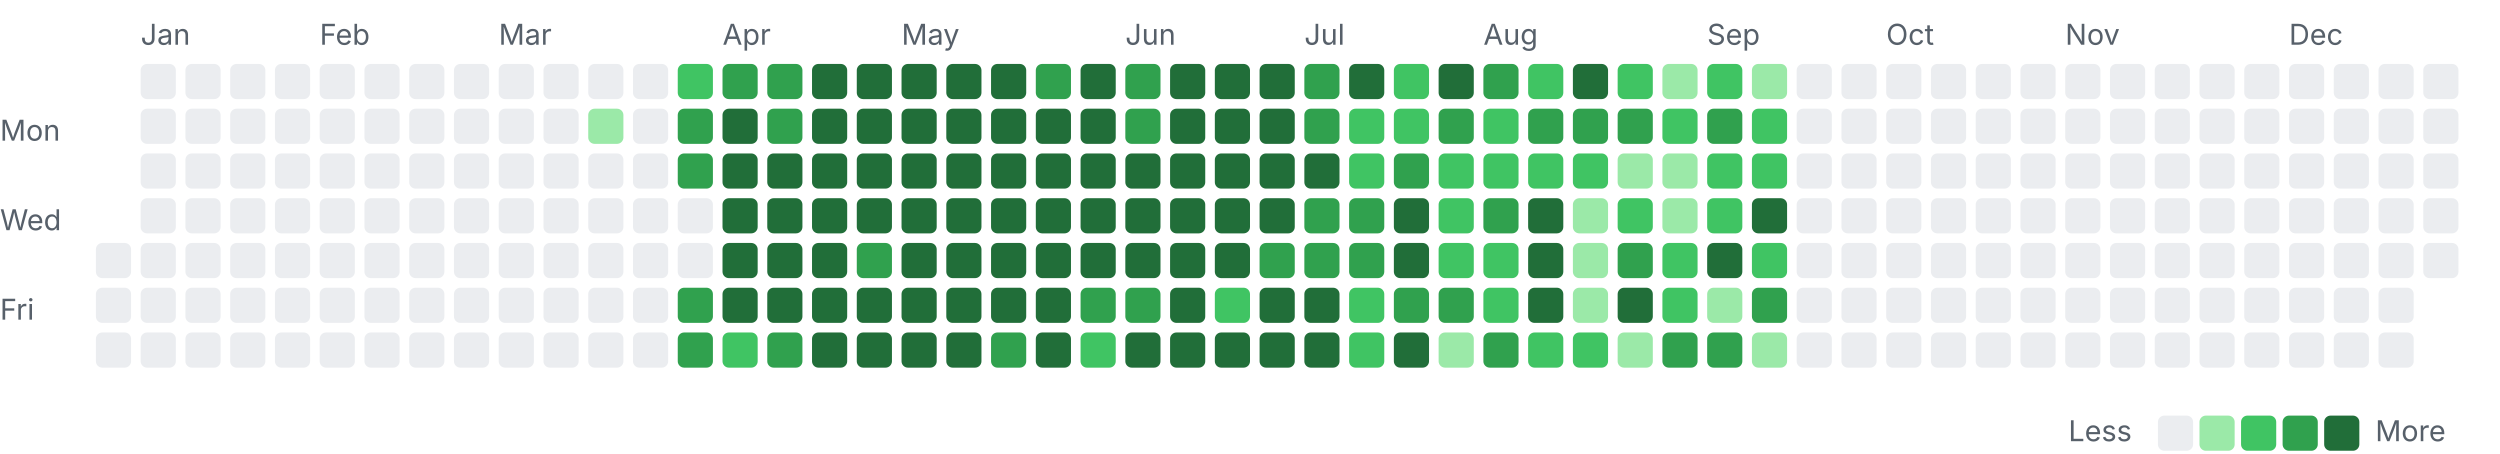
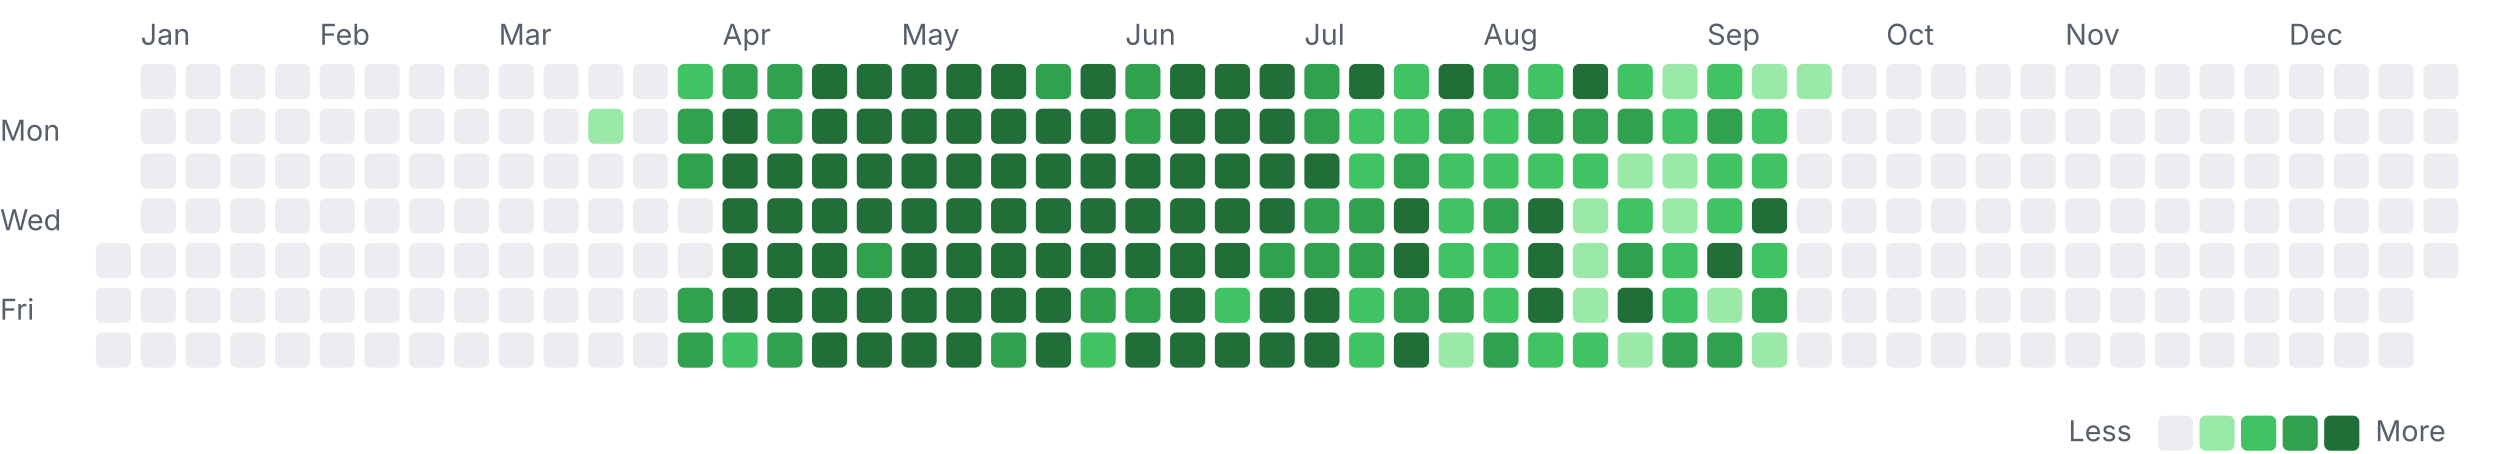
<svg xmlns="http://www.w3.org/2000/svg" width="782" height="142" viewBox="0 0 782 142">
  <style>.l0{fill:#ebedf0}.l1{fill:#9be9a8}.l2{fill:#40c463}.l3{fill:#30a14e}.l4{fill:#216e39} .lbl{fill:#57606a;font:9px -apple-system,Segoe UI,sans-serif}@media(prefers-color-scheme:dark){.l0{fill:#161b22}.l1{fill:#0e4429}.l2{fill:#006d32}.l3{fill:#26a641}.l4{fill:#39d353} .lbl{fill:#8b949e}}</style>
  <text class="lbl" x="44" y="14">Jan</text>
  <text class="lbl" x="100" y="14">Feb</text>
  <text class="lbl" x="156" y="14">Mar</text>
  <text class="lbl" x="226" y="14">Apr</text>
  <text class="lbl" x="282" y="14">May</text>
  <text class="lbl" x="352" y="14">Jun</text>
  <text class="lbl" x="408" y="14">Jul</text>
  <text class="lbl" x="464" y="14">Aug</text>
  <text class="lbl" x="534" y="14">Sep</text>
  <text class="lbl" x="590" y="14">Oct</text>
  <text class="lbl" x="646" y="14">Nov</text>
  <text class="lbl" x="716" y="14">Dec</text>
  <text class="lbl" x="0" y="44">Mon</text>
  <text class="lbl" x="0" y="72">Wed</text>
  <text class="lbl" x="0" y="100">Fri</text>
  <rect class="l0" x="30" y="76" width="11" height="11" rx="2" />
  <rect class="l0" x="30" y="90" width="11" height="11" rx="2" />
  <rect class="l0" x="30" y="104" width="11" height="11" rx="2" />
  <rect class="l0" x="44" y="20" width="11" height="11" rx="2" />
  <rect class="l0" x="44" y="34" width="11" height="11" rx="2" />
  <rect class="l0" x="44" y="48" width="11" height="11" rx="2" />
  <rect class="l0" x="44" y="62" width="11" height="11" rx="2" />
  <rect class="l0" x="44" y="76" width="11" height="11" rx="2" />
  <rect class="l0" x="44" y="90" width="11" height="11" rx="2" />
  <rect class="l0" x="44" y="104" width="11" height="11" rx="2" />
  <rect class="l0" x="58" y="20" width="11" height="11" rx="2" />
  <rect class="l0" x="58" y="34" width="11" height="11" rx="2" />
  <rect class="l0" x="58" y="48" width="11" height="11" rx="2" />
  <rect class="l0" x="58" y="62" width="11" height="11" rx="2" />
  <rect class="l0" x="58" y="76" width="11" height="11" rx="2" />
  <rect class="l0" x="58" y="90" width="11" height="11" rx="2" />
  <rect class="l0" x="58" y="104" width="11" height="11" rx="2" />
  <rect class="l0" x="72" y="20" width="11" height="11" rx="2" />
  <rect class="l0" x="72" y="34" width="11" height="11" rx="2" />
  <rect class="l0" x="72" y="48" width="11" height="11" rx="2" />
  <rect class="l0" x="72" y="62" width="11" height="11" rx="2" />
  <rect class="l0" x="72" y="76" width="11" height="11" rx="2" />
  <rect class="l0" x="72" y="90" width="11" height="11" rx="2" />
  <rect class="l0" x="72" y="104" width="11" height="11" rx="2" />
  <rect class="l0" x="86" y="20" width="11" height="11" rx="2" />
  <rect class="l0" x="86" y="34" width="11" height="11" rx="2" />
  <rect class="l0" x="86" y="48" width="11" height="11" rx="2" />
  <rect class="l0" x="86" y="62" width="11" height="11" rx="2" />
  <rect class="l0" x="86" y="76" width="11" height="11" rx="2" />
  <rect class="l0" x="86" y="90" width="11" height="11" rx="2" />
  <rect class="l0" x="86" y="104" width="11" height="11" rx="2" />
  <rect class="l0" x="100" y="20" width="11" height="11" rx="2" />
  <rect class="l0" x="100" y="34" width="11" height="11" rx="2" />
  <rect class="l0" x="100" y="48" width="11" height="11" rx="2" />
  <rect class="l0" x="100" y="62" width="11" height="11" rx="2" />
  <rect class="l0" x="100" y="76" width="11" height="11" rx="2" />
  <rect class="l0" x="100" y="90" width="11" height="11" rx="2" />
  <rect class="l0" x="100" y="104" width="11" height="11" rx="2" />
  <rect class="l0" x="114" y="20" width="11" height="11" rx="2" />
  <rect class="l0" x="114" y="34" width="11" height="11" rx="2" />
  <rect class="l0" x="114" y="48" width="11" height="11" rx="2" />
  <rect class="l0" x="114" y="62" width="11" height="11" rx="2" />
  <rect class="l0" x="114" y="76" width="11" height="11" rx="2" />
  <rect class="l0" x="114" y="90" width="11" height="11" rx="2" />
  <rect class="l0" x="114" y="104" width="11" height="11" rx="2" />
  <rect class="l0" x="128" y="20" width="11" height="11" rx="2" />
  <rect class="l0" x="128" y="34" width="11" height="11" rx="2" />
  <rect class="l0" x="128" y="48" width="11" height="11" rx="2" />
  <rect class="l0" x="128" y="62" width="11" height="11" rx="2" />
  <rect class="l0" x="128" y="76" width="11" height="11" rx="2" />
  <rect class="l0" x="128" y="90" width="11" height="11" rx="2" />
  <rect class="l0" x="128" y="104" width="11" height="11" rx="2" />
  <rect class="l0" x="142" y="20" width="11" height="11" rx="2" />
  <rect class="l0" x="142" y="34" width="11" height="11" rx="2" />
  <rect class="l0" x="142" y="48" width="11" height="11" rx="2" />
  <rect class="l0" x="142" y="62" width="11" height="11" rx="2" />
  <rect class="l0" x="142" y="76" width="11" height="11" rx="2" />
  <rect class="l0" x="142" y="90" width="11" height="11" rx="2" />
  <rect class="l0" x="142" y="104" width="11" height="11" rx="2" />
  <rect class="l0" x="156" y="20" width="11" height="11" rx="2" />
  <rect class="l0" x="156" y="34" width="11" height="11" rx="2" />
  <rect class="l0" x="156" y="48" width="11" height="11" rx="2" />
  <rect class="l0" x="156" y="62" width="11" height="11" rx="2" />
  <rect class="l0" x="156" y="76" width="11" height="11" rx="2" />
  <rect class="l0" x="156" y="90" width="11" height="11" rx="2" />
  <rect class="l0" x="156" y="104" width="11" height="11" rx="2" />
  <rect class="l0" x="170" y="20" width="11" height="11" rx="2" />
  <rect class="l0" x="170" y="34" width="11" height="11" rx="2" />
  <rect class="l0" x="170" y="48" width="11" height="11" rx="2" />
  <rect class="l0" x="170" y="62" width="11" height="11" rx="2" />
  <rect class="l0" x="170" y="76" width="11" height="11" rx="2" />
  <rect class="l0" x="170" y="90" width="11" height="11" rx="2" />
  <rect class="l0" x="170" y="104" width="11" height="11" rx="2" />
  <rect class="l0" x="184" y="20" width="11" height="11" rx="2" />
  <rect class="l1" x="184" y="34" width="11" height="11" rx="2" />
  <rect class="l0" x="184" y="48" width="11" height="11" rx="2" />
  <rect class="l0" x="184" y="62" width="11" height="11" rx="2" />
  <rect class="l0" x="184" y="76" width="11" height="11" rx="2" />
  <rect class="l0" x="184" y="90" width="11" height="11" rx="2" />
  <rect class="l0" x="184" y="104" width="11" height="11" rx="2" />
  <rect class="l0" x="198" y="20" width="11" height="11" rx="2" />
  <rect class="l0" x="198" y="34" width="11" height="11" rx="2" />
  <rect class="l0" x="198" y="48" width="11" height="11" rx="2" />
  <rect class="l0" x="198" y="62" width="11" height="11" rx="2" />
  <rect class="l0" x="198" y="76" width="11" height="11" rx="2" />
  <rect class="l0" x="198" y="90" width="11" height="11" rx="2" />
  <rect class="l0" x="198" y="104" width="11" height="11" rx="2" />
  <rect class="l2" x="212" y="20" width="11" height="11" rx="2" />
  <rect class="l3" x="212" y="34" width="11" height="11" rx="2" />
  <rect class="l3" x="212" y="48" width="11" height="11" rx="2" />
  <rect class="l0" x="212" y="62" width="11" height="11" rx="2" />
  <rect class="l0" x="212" y="76" width="11" height="11" rx="2" />
  <rect class="l3" x="212" y="90" width="11" height="11" rx="2" />
  <rect class="l3" x="212" y="104" width="11" height="11" rx="2" />
  <rect class="l3" x="226" y="20" width="11" height="11" rx="2" />
  <rect class="l4" x="226" y="34" width="11" height="11" rx="2" />
  <rect class="l4" x="226" y="48" width="11" height="11" rx="2" />
  <rect class="l4" x="226" y="62" width="11" height="11" rx="2" />
  <rect class="l4" x="226" y="76" width="11" height="11" rx="2" />
  <rect class="l4" x="226" y="90" width="11" height="11" rx="2" />
  <rect class="l2" x="226" y="104" width="11" height="11" rx="2" />
  <rect class="l3" x="240" y="20" width="11" height="11" rx="2" />
  <rect class="l3" x="240" y="34" width="11" height="11" rx="2" />
  <rect class="l4" x="240" y="48" width="11" height="11" rx="2" />
  <rect class="l4" x="240" y="62" width="11" height="11" rx="2" />
  <rect class="l4" x="240" y="76" width="11" height="11" rx="2" />
  <rect class="l4" x="240" y="90" width="11" height="11" rx="2" />
  <rect class="l3" x="240" y="104" width="11" height="11" rx="2" />
  <rect class="l4" x="254" y="20" width="11" height="11" rx="2" />
  <rect class="l4" x="254" y="34" width="11" height="11" rx="2" />
  <rect class="l4" x="254" y="48" width="11" height="11" rx="2" />
  <rect class="l4" x="254" y="62" width="11" height="11" rx="2" />
  <rect class="l4" x="254" y="76" width="11" height="11" rx="2" />
  <rect class="l4" x="254" y="90" width="11" height="11" rx="2" />
  <rect class="l4" x="254" y="104" width="11" height="11" rx="2" />
  <rect class="l4" x="268" y="20" width="11" height="11" rx="2" />
  <rect class="l4" x="268" y="34" width="11" height="11" rx="2" />
  <rect class="l4" x="268" y="48" width="11" height="11" rx="2" />
  <rect class="l4" x="268" y="62" width="11" height="11" rx="2" />
  <rect class="l3" x="268" y="76" width="11" height="11" rx="2" />
  <rect class="l4" x="268" y="90" width="11" height="11" rx="2" />
  <rect class="l4" x="268" y="104" width="11" height="11" rx="2" />
  <rect class="l4" x="282" y="20" width="11" height="11" rx="2" />
  <rect class="l4" x="282" y="34" width="11" height="11" rx="2" />
  <rect class="l4" x="282" y="48" width="11" height="11" rx="2" />
  <rect class="l4" x="282" y="62" width="11" height="11" rx="2" />
  <rect class="l4" x="282" y="76" width="11" height="11" rx="2" />
  <rect class="l4" x="282" y="90" width="11" height="11" rx="2" />
  <rect class="l4" x="282" y="104" width="11" height="11" rx="2" />
  <rect class="l4" x="296" y="20" width="11" height="11" rx="2" />
  <rect class="l4" x="296" y="34" width="11" height="11" rx="2" />
  <rect class="l4" x="296" y="48" width="11" height="11" rx="2" />
  <rect class="l4" x="296" y="62" width="11" height="11" rx="2" />
  <rect class="l4" x="296" y="76" width="11" height="11" rx="2" />
  <rect class="l4" x="296" y="90" width="11" height="11" rx="2" />
  <rect class="l4" x="296" y="104" width="11" height="11" rx="2" />
  <rect class="l4" x="310" y="20" width="11" height="11" rx="2" />
  <rect class="l4" x="310" y="34" width="11" height="11" rx="2" />
  <rect class="l4" x="310" y="48" width="11" height="11" rx="2" />
  <rect class="l4" x="310" y="62" width="11" height="11" rx="2" />
  <rect class="l4" x="310" y="76" width="11" height="11" rx="2" />
  <rect class="l4" x="310" y="90" width="11" height="11" rx="2" />
  <rect class="l3" x="310" y="104" width="11" height="11" rx="2" />
  <rect class="l3" x="324" y="20" width="11" height="11" rx="2" />
  <rect class="l4" x="324" y="34" width="11" height="11" rx="2" />
  <rect class="l4" x="324" y="48" width="11" height="11" rx="2" />
  <rect class="l4" x="324" y="62" width="11" height="11" rx="2" />
  <rect class="l4" x="324" y="76" width="11" height="11" rx="2" />
  <rect class="l4" x="324" y="90" width="11" height="11" rx="2" />
  <rect class="l4" x="324" y="104" width="11" height="11" rx="2" />
  <rect class="l4" x="338" y="20" width="11" height="11" rx="2" />
  <rect class="l4" x="338" y="34" width="11" height="11" rx="2" />
  <rect class="l4" x="338" y="48" width="11" height="11" rx="2" />
  <rect class="l4" x="338" y="62" width="11" height="11" rx="2" />
  <rect class="l4" x="338" y="76" width="11" height="11" rx="2" />
  <rect class="l3" x="338" y="90" width="11" height="11" rx="2" />
  <rect class="l2" x="338" y="104" width="11" height="11" rx="2" />
  <rect class="l3" x="352" y="20" width="11" height="11" rx="2" />
  <rect class="l3" x="352" y="34" width="11" height="11" rx="2" />
  <rect class="l4" x="352" y="48" width="11" height="11" rx="2" />
  <rect class="l4" x="352" y="62" width="11" height="11" rx="2" />
  <rect class="l4" x="352" y="76" width="11" height="11" rx="2" />
  <rect class="l3" x="352" y="90" width="11" height="11" rx="2" />
  <rect class="l4" x="352" y="104" width="11" height="11" rx="2" />
  <rect class="l4" x="366" y="20" width="11" height="11" rx="2" />
  <rect class="l4" x="366" y="34" width="11" height="11" rx="2" />
  <rect class="l4" x="366" y="48" width="11" height="11" rx="2" />
  <rect class="l4" x="366" y="62" width="11" height="11" rx="2" />
  <rect class="l4" x="366" y="76" width="11" height="11" rx="2" />
  <rect class="l4" x="366" y="90" width="11" height="11" rx="2" />
  <rect class="l4" x="366" y="104" width="11" height="11" rx="2" />
  <rect class="l4" x="380" y="20" width="11" height="11" rx="2" />
  <rect class="l4" x="380" y="34" width="11" height="11" rx="2" />
  <rect class="l4" x="380" y="48" width="11" height="11" rx="2" />
  <rect class="l4" x="380" y="62" width="11" height="11" rx="2" />
  <rect class="l4" x="380" y="76" width="11" height="11" rx="2" />
  <rect class="l2" x="380" y="90" width="11" height="11" rx="2" />
  <rect class="l4" x="380" y="104" width="11" height="11" rx="2" />
  <rect class="l4" x="394" y="20" width="11" height="11" rx="2" />
  <rect class="l4" x="394" y="34" width="11" height="11" rx="2" />
  <rect class="l4" x="394" y="48" width="11" height="11" rx="2" />
  <rect class="l4" x="394" y="62" width="11" height="11" rx="2" />
  <rect class="l3" x="394" y="76" width="11" height="11" rx="2" />
  <rect class="l4" x="394" y="90" width="11" height="11" rx="2" />
  <rect class="l4" x="394" y="104" width="11" height="11" rx="2" />
  <rect class="l3" x="408" y="20" width="11" height="11" rx="2" />
  <rect class="l3" x="408" y="34" width="11" height="11" rx="2" />
  <rect class="l4" x="408" y="48" width="11" height="11" rx="2" />
  <rect class="l3" x="408" y="62" width="11" height="11" rx="2" />
  <rect class="l3" x="408" y="76" width="11" height="11" rx="2" />
  <rect class="l4" x="408" y="90" width="11" height="11" rx="2" />
  <rect class="l4" x="408" y="104" width="11" height="11" rx="2" />
  <rect class="l4" x="422" y="20" width="11" height="11" rx="2" />
  <rect class="l2" x="422" y="34" width="11" height="11" rx="2" />
  <rect class="l2" x="422" y="48" width="11" height="11" rx="2" />
  <rect class="l3" x="422" y="62" width="11" height="11" rx="2" />
  <rect class="l3" x="422" y="76" width="11" height="11" rx="2" />
  <rect class="l2" x="422" y="90" width="11" height="11" rx="2" />
  <rect class="l2" x="422" y="104" width="11" height="11" rx="2" />
  <rect class="l2" x="436" y="20" width="11" height="11" rx="2" />
  <rect class="l2" x="436" y="34" width="11" height="11" rx="2" />
  <rect class="l3" x="436" y="48" width="11" height="11" rx="2" />
  <rect class="l4" x="436" y="62" width="11" height="11" rx="2" />
  <rect class="l4" x="436" y="76" width="11" height="11" rx="2" />
  <rect class="l3" x="436" y="90" width="11" height="11" rx="2" />
  <rect class="l4" x="436" y="104" width="11" height="11" rx="2" />
  <rect class="l4" x="450" y="20" width="11" height="11" rx="2" />
  <rect class="l3" x="450" y="34" width="11" height="11" rx="2" />
  <rect class="l2" x="450" y="48" width="11" height="11" rx="2" />
  <rect class="l2" x="450" y="62" width="11" height="11" rx="2" />
  <rect class="l2" x="450" y="76" width="11" height="11" rx="2" />
  <rect class="l3" x="450" y="90" width="11" height="11" rx="2" />
  <rect class="l1" x="450" y="104" width="11" height="11" rx="2" />
  <rect class="l3" x="464" y="20" width="11" height="11" rx="2" />
  <rect class="l2" x="464" y="34" width="11" height="11" rx="2" />
  <rect class="l2" x="464" y="48" width="11" height="11" rx="2" />
  <rect class="l3" x="464" y="62" width="11" height="11" rx="2" />
  <rect class="l2" x="464" y="76" width="11" height="11" rx="2" />
  <rect class="l2" x="464" y="90" width="11" height="11" rx="2" />
  <rect class="l3" x="464" y="104" width="11" height="11" rx="2" />
  <rect class="l2" x="478" y="20" width="11" height="11" rx="2" />
  <rect class="l3" x="478" y="34" width="11" height="11" rx="2" />
  <rect class="l2" x="478" y="48" width="11" height="11" rx="2" />
  <rect class="l4" x="478" y="62" width="11" height="11" rx="2" />
  <rect class="l4" x="478" y="76" width="11" height="11" rx="2" />
  <rect class="l4" x="478" y="90" width="11" height="11" rx="2" />
  <rect class="l2" x="478" y="104" width="11" height="11" rx="2" />
  <rect class="l4" x="492" y="20" width="11" height="11" rx="2" />
  <rect class="l3" x="492" y="34" width="11" height="11" rx="2" />
  <rect class="l2" x="492" y="48" width="11" height="11" rx="2" />
  <rect class="l1" x="492" y="62" width="11" height="11" rx="2" />
  <rect class="l1" x="492" y="76" width="11" height="11" rx="2" />
  <rect class="l1" x="492" y="90" width="11" height="11" rx="2" />
  <rect class="l2" x="492" y="104" width="11" height="11" rx="2" />
  <rect class="l2" x="506" y="20" width="11" height="11" rx="2" />
  <rect class="l3" x="506" y="34" width="11" height="11" rx="2" />
  <rect class="l1" x="506" y="48" width="11" height="11" rx="2" />
  <rect class="l2" x="506" y="62" width="11" height="11" rx="2" />
  <rect class="l3" x="506" y="76" width="11" height="11" rx="2" />
  <rect class="l4" x="506" y="90" width="11" height="11" rx="2" />
  <rect class="l1" x="506" y="104" width="11" height="11" rx="2" />
  <rect class="l1" x="520" y="20" width="11" height="11" rx="2" />
  <rect class="l2" x="520" y="34" width="11" height="11" rx="2" />
  <rect class="l1" x="520" y="48" width="11" height="11" rx="2" />
  <rect class="l1" x="520" y="62" width="11" height="11" rx="2" />
  <rect class="l2" x="520" y="76" width="11" height="11" rx="2" />
  <rect class="l2" x="520" y="90" width="11" height="11" rx="2" />
  <rect class="l3" x="520" y="104" width="11" height="11" rx="2" />
  <rect class="l2" x="534" y="20" width="11" height="11" rx="2" />
  <rect class="l3" x="534" y="34" width="11" height="11" rx="2" />
  <rect class="l2" x="534" y="48" width="11" height="11" rx="2" />
  <rect class="l2" x="534" y="62" width="11" height="11" rx="2" />
  <rect class="l4" x="534" y="76" width="11" height="11" rx="2" />
  <rect class="l1" x="534" y="90" width="11" height="11" rx="2" />
  <rect class="l3" x="534" y="104" width="11" height="11" rx="2" />
  <rect class="l1" x="548" y="20" width="11" height="11" rx="2" />
  <rect class="l2" x="548" y="34" width="11" height="11" rx="2" />
  <rect class="l2" x="548" y="48" width="11" height="11" rx="2" />
  <rect class="l4" x="548" y="62" width="11" height="11" rx="2" />
  <rect class="l2" x="548" y="76" width="11" height="11" rx="2" />
  <rect class="l3" x="548" y="90" width="11" height="11" rx="2" />
  <rect class="l1" x="548" y="104" width="11" height="11" rx="2" />
-   <rect class="l0" x="562" y="20" width="11" height="11" rx="2" />
+   <rect class="l1" x="562" y="20" width="11" height="11" rx="2" />
  <rect class="l0" x="562" y="34" width="11" height="11" rx="2" />
  <rect class="l0" x="562" y="48" width="11" height="11" rx="2" />
  <rect class="l0" x="562" y="62" width="11" height="11" rx="2" />
  <rect class="l0" x="562" y="76" width="11" height="11" rx="2" />
  <rect class="l0" x="562" y="90" width="11" height="11" rx="2" />
  <rect class="l0" x="562" y="104" width="11" height="11" rx="2" />
  <rect class="l0" x="576" y="20" width="11" height="11" rx="2" />
  <rect class="l0" x="576" y="34" width="11" height="11" rx="2" />
  <rect class="l0" x="576" y="48" width="11" height="11" rx="2" />
  <rect class="l0" x="576" y="62" width="11" height="11" rx="2" />
  <rect class="l0" x="576" y="76" width="11" height="11" rx="2" />
  <rect class="l0" x="576" y="90" width="11" height="11" rx="2" />
  <rect class="l0" x="576" y="104" width="11" height="11" rx="2" />
  <rect class="l0" x="590" y="20" width="11" height="11" rx="2" />
  <rect class="l0" x="590" y="34" width="11" height="11" rx="2" />
  <rect class="l0" x="590" y="48" width="11" height="11" rx="2" />
  <rect class="l0" x="590" y="62" width="11" height="11" rx="2" />
  <rect class="l0" x="590" y="76" width="11" height="11" rx="2" />
  <rect class="l0" x="590" y="90" width="11" height="11" rx="2" />
  <rect class="l0" x="590" y="104" width="11" height="11" rx="2" />
  <rect class="l0" x="604" y="20" width="11" height="11" rx="2" />
  <rect class="l0" x="604" y="34" width="11" height="11" rx="2" />
  <rect class="l0" x="604" y="48" width="11" height="11" rx="2" />
  <rect class="l0" x="604" y="62" width="11" height="11" rx="2" />
  <rect class="l0" x="604" y="76" width="11" height="11" rx="2" />
  <rect class="l0" x="604" y="90" width="11" height="11" rx="2" />
  <rect class="l0" x="604" y="104" width="11" height="11" rx="2" />
  <rect class="l0" x="618" y="20" width="11" height="11" rx="2" />
  <rect class="l0" x="618" y="34" width="11" height="11" rx="2" />
  <rect class="l0" x="618" y="48" width="11" height="11" rx="2" />
  <rect class="l0" x="618" y="62" width="11" height="11" rx="2" />
  <rect class="l0" x="618" y="76" width="11" height="11" rx="2" />
  <rect class="l0" x="618" y="90" width="11" height="11" rx="2" />
  <rect class="l0" x="618" y="104" width="11" height="11" rx="2" />
  <rect class="l0" x="632" y="20" width="11" height="11" rx="2" />
  <rect class="l0" x="632" y="34" width="11" height="11" rx="2" />
  <rect class="l0" x="632" y="48" width="11" height="11" rx="2" />
  <rect class="l0" x="632" y="62" width="11" height="11" rx="2" />
  <rect class="l0" x="632" y="76" width="11" height="11" rx="2" />
  <rect class="l0" x="632" y="90" width="11" height="11" rx="2" />
  <rect class="l0" x="632" y="104" width="11" height="11" rx="2" />
  <rect class="l0" x="646" y="20" width="11" height="11" rx="2" />
  <rect class="l0" x="646" y="34" width="11" height="11" rx="2" />
  <rect class="l0" x="646" y="48" width="11" height="11" rx="2" />
  <rect class="l0" x="646" y="62" width="11" height="11" rx="2" />
  <rect class="l0" x="646" y="76" width="11" height="11" rx="2" />
  <rect class="l0" x="646" y="90" width="11" height="11" rx="2" />
  <rect class="l0" x="646" y="104" width="11" height="11" rx="2" />
  <rect class="l0" x="660" y="20" width="11" height="11" rx="2" />
  <rect class="l0" x="660" y="34" width="11" height="11" rx="2" />
  <rect class="l0" x="660" y="48" width="11" height="11" rx="2" />
  <rect class="l0" x="660" y="62" width="11" height="11" rx="2" />
  <rect class="l0" x="660" y="76" width="11" height="11" rx="2" />
  <rect class="l0" x="660" y="90" width="11" height="11" rx="2" />
  <rect class="l0" x="660" y="104" width="11" height="11" rx="2" />
  <rect class="l0" x="674" y="20" width="11" height="11" rx="2" />
  <rect class="l0" x="674" y="34" width="11" height="11" rx="2" />
  <rect class="l0" x="674" y="48" width="11" height="11" rx="2" />
  <rect class="l0" x="674" y="62" width="11" height="11" rx="2" />
  <rect class="l0" x="674" y="76" width="11" height="11" rx="2" />
  <rect class="l0" x="674" y="90" width="11" height="11" rx="2" />
  <rect class="l0" x="674" y="104" width="11" height="11" rx="2" />
  <rect class="l0" x="688" y="20" width="11" height="11" rx="2" />
  <rect class="l0" x="688" y="34" width="11" height="11" rx="2" />
  <rect class="l0" x="688" y="48" width="11" height="11" rx="2" />
  <rect class="l0" x="688" y="62" width="11" height="11" rx="2" />
  <rect class="l0" x="688" y="76" width="11" height="11" rx="2" />
  <rect class="l0" x="688" y="90" width="11" height="11" rx="2" />
  <rect class="l0" x="688" y="104" width="11" height="11" rx="2" />
  <rect class="l0" x="702" y="20" width="11" height="11" rx="2" />
  <rect class="l0" x="702" y="34" width="11" height="11" rx="2" />
  <rect class="l0" x="702" y="48" width="11" height="11" rx="2" />
  <rect class="l0" x="702" y="62" width="11" height="11" rx="2" />
  <rect class="l0" x="702" y="76" width="11" height="11" rx="2" />
  <rect class="l0" x="702" y="90" width="11" height="11" rx="2" />
  <rect class="l0" x="702" y="104" width="11" height="11" rx="2" />
  <rect class="l0" x="716" y="20" width="11" height="11" rx="2" />
  <rect class="l0" x="716" y="34" width="11" height="11" rx="2" />
  <rect class="l0" x="716" y="48" width="11" height="11" rx="2" />
  <rect class="l0" x="716" y="62" width="11" height="11" rx="2" />
  <rect class="l0" x="716" y="76" width="11" height="11" rx="2" />
  <rect class="l0" x="716" y="90" width="11" height="11" rx="2" />
  <rect class="l0" x="716" y="104" width="11" height="11" rx="2" />
  <rect class="l0" x="730" y="20" width="11" height="11" rx="2" />
  <rect class="l0" x="730" y="34" width="11" height="11" rx="2" />
  <rect class="l0" x="730" y="48" width="11" height="11" rx="2" />
  <rect class="l0" x="730" y="62" width="11" height="11" rx="2" />
  <rect class="l0" x="730" y="76" width="11" height="11" rx="2" />
  <rect class="l0" x="730" y="90" width="11" height="11" rx="2" />
  <rect class="l0" x="730" y="104" width="11" height="11" rx="2" />
  <rect class="l0" x="744" y="20" width="11" height="11" rx="2" />
  <rect class="l0" x="744" y="34" width="11" height="11" rx="2" />
  <rect class="l0" x="744" y="48" width="11" height="11" rx="2" />
  <rect class="l0" x="744" y="62" width="11" height="11" rx="2" />
  <rect class="l0" x="744" y="76" width="11" height="11" rx="2" />
  <rect class="l0" x="744" y="90" width="11" height="11" rx="2" />
  <rect class="l0" x="744" y="104" width="11" height="11" rx="2" />
  <rect class="l0" x="758" y="20" width="11" height="11" rx="2" />
  <rect class="l0" x="758" y="34" width="11" height="11" rx="2" />
  <rect class="l0" x="758" y="48" width="11" height="11" rx="2" />
  <rect class="l0" x="758" y="62" width="11" height="11" rx="2" />
  <rect class="l0" x="758" y="76" width="11" height="11" rx="2" />
  <text class="lbl" x="647" y="138">Less</text>
  <rect class="l0" x="675" y="130" width="11" height="11" rx="2" />
  <rect class="l1" x="688" y="130" width="11" height="11" rx="2" />
  <rect class="l2" x="701" y="130" width="11" height="11" rx="2" />
  <rect class="l3" x="714" y="130" width="11" height="11" rx="2" />
  <rect class="l4" x="727" y="130" width="11" height="11" rx="2" />
  <text class="lbl" x="743" y="138">More</text>
</svg>
